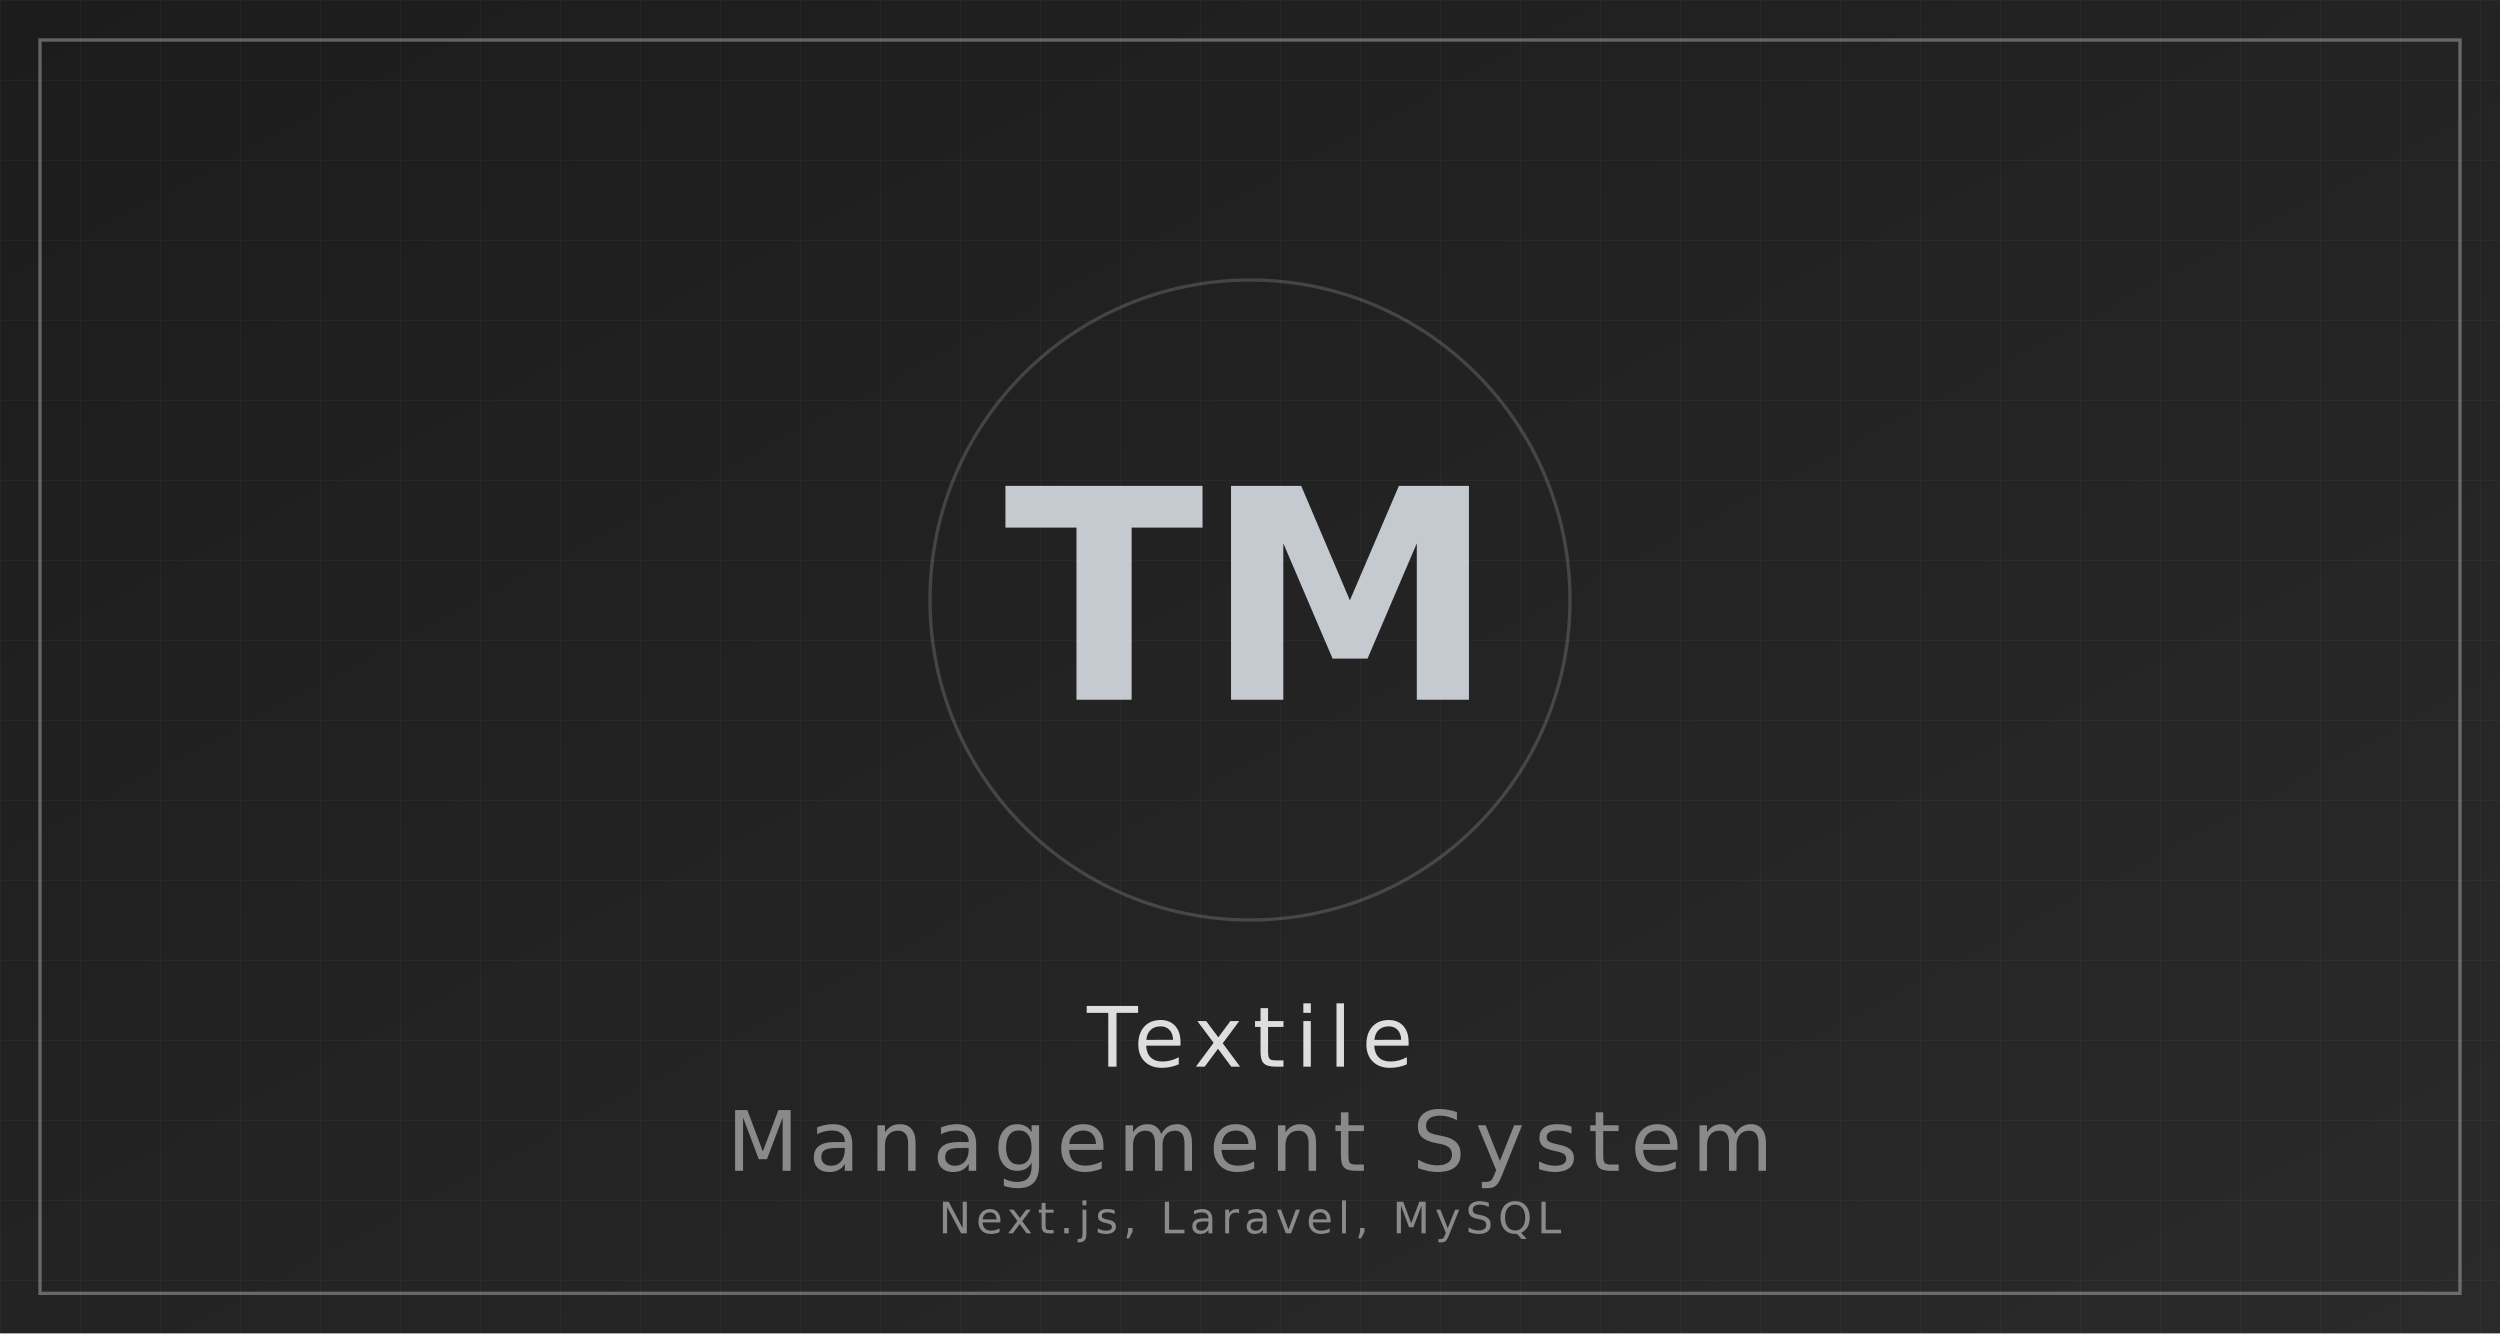
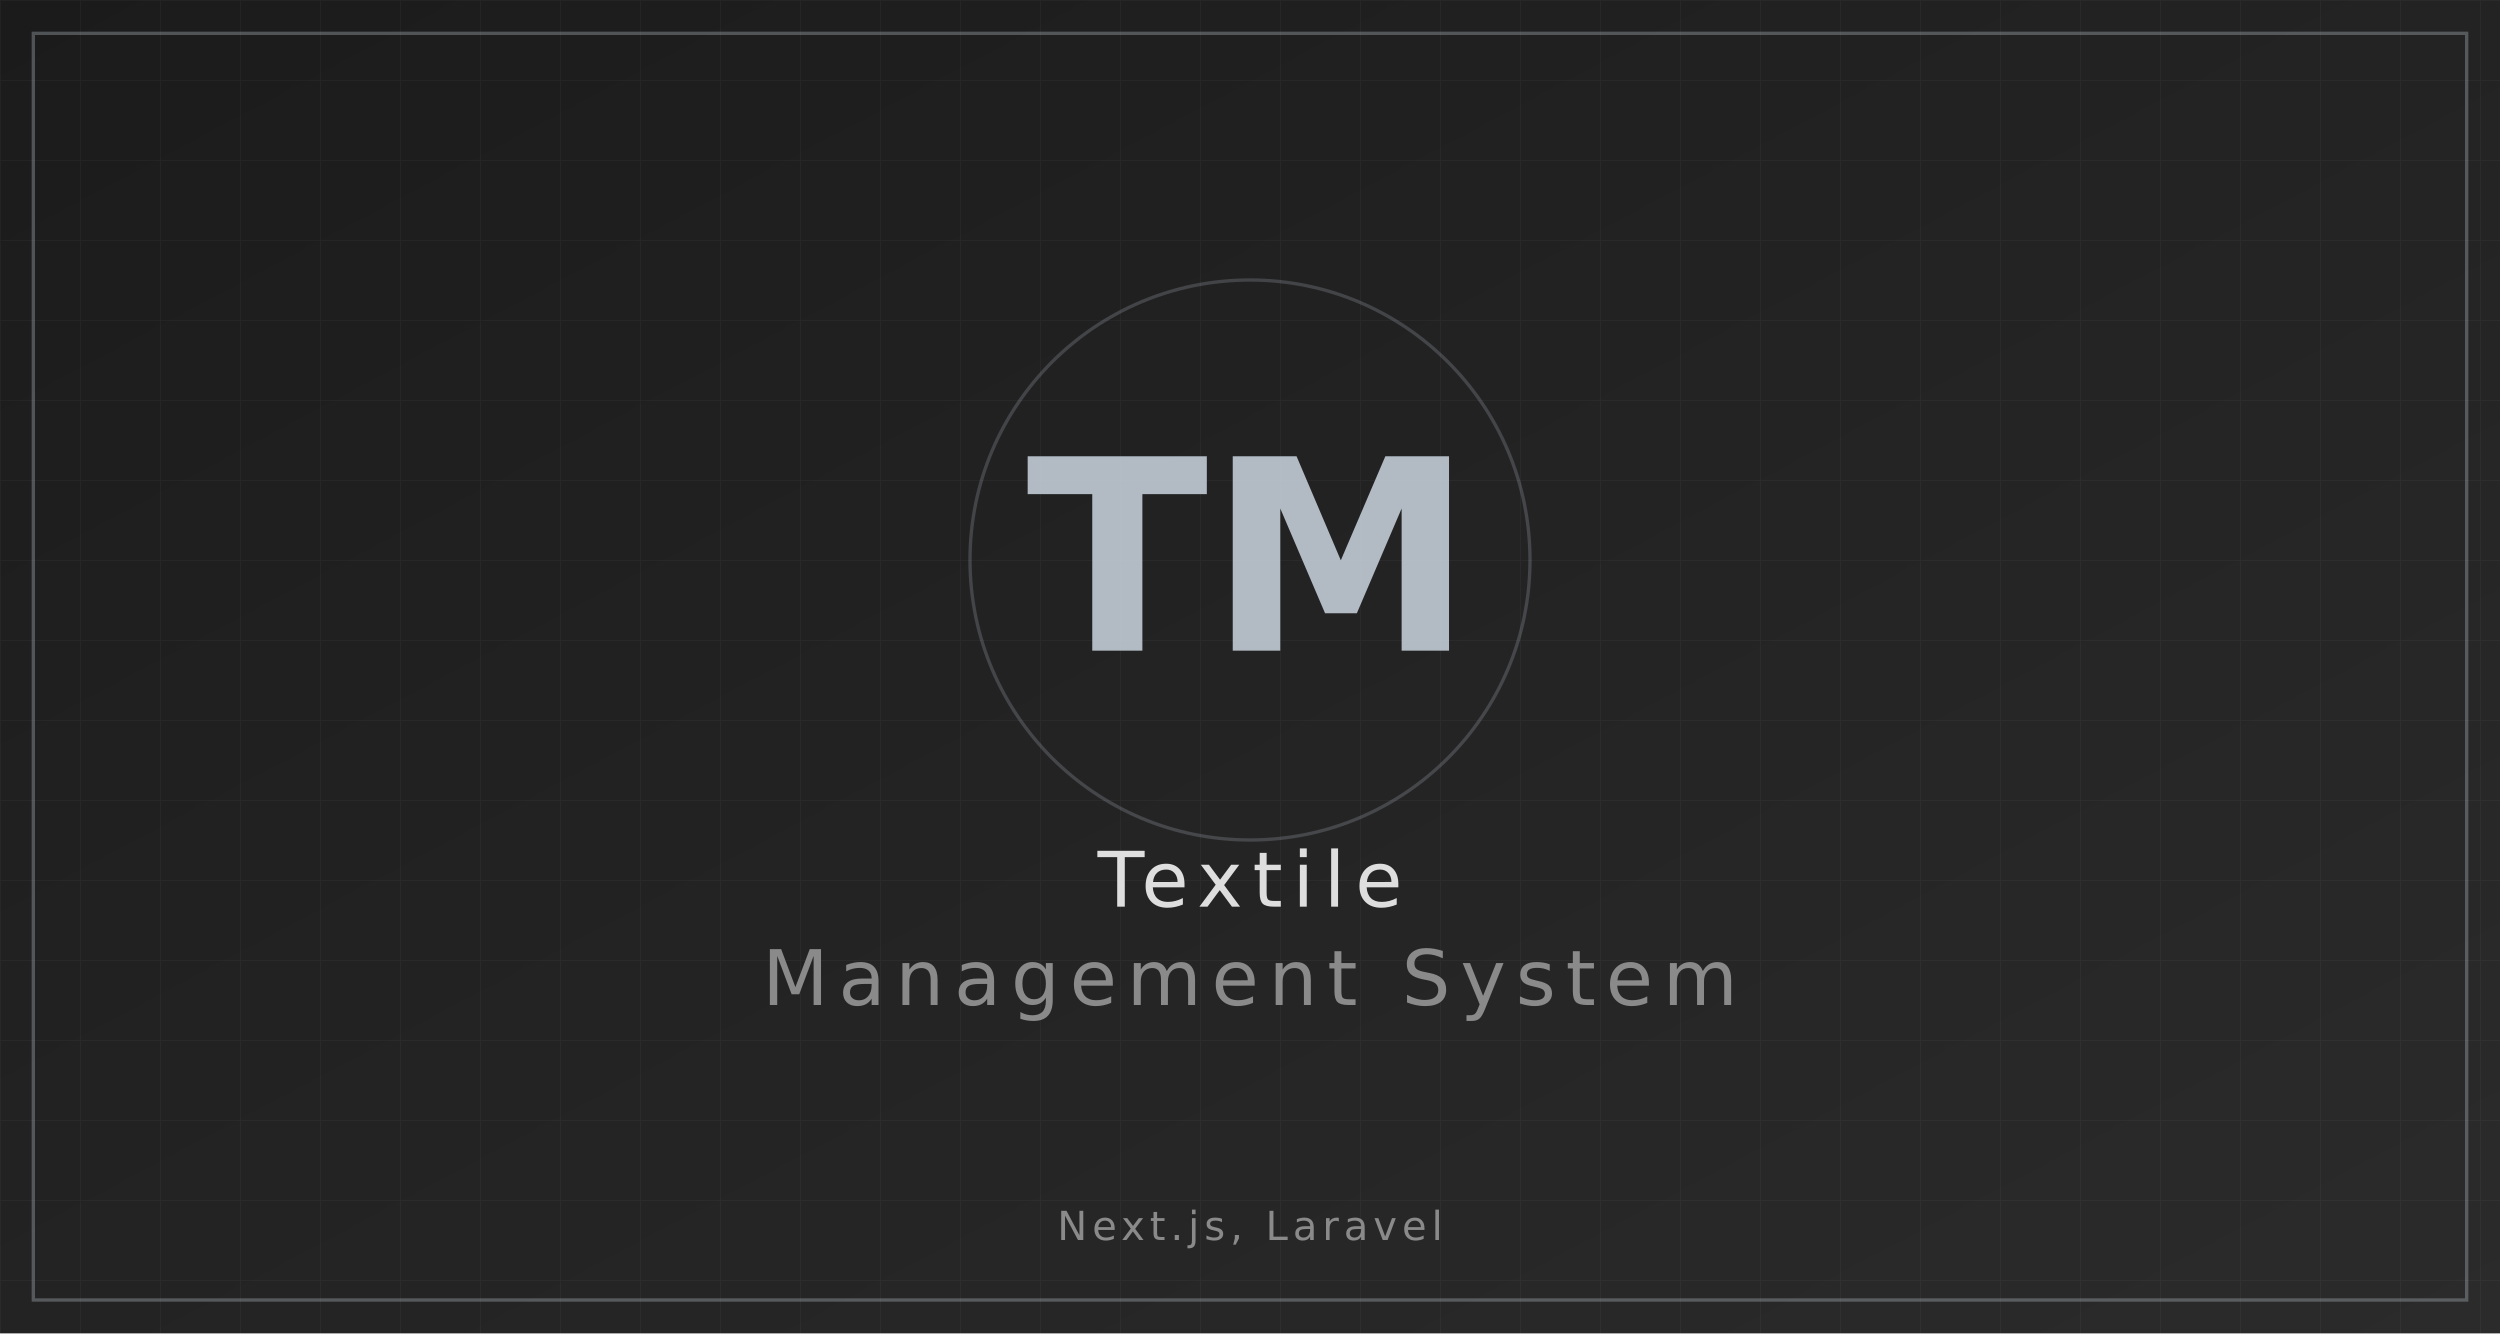
<svg xmlns="http://www.w3.org/2000/svg" width="1500" height="800" viewBox="0 0 1500 800" role="img" aria-label="Textile Management System">
  <defs>
    <linearGradient id="bg" x1="0" y1="0" x2="1" y2="1">
-       <stop offset="0%" stop-color="#1c1c1c" />
-       <stop offset="100%" stop-color="#2a2a2a" />
+       <stop offset="0%" stop-color="#1b1b1b" />
+       <stop offset="100%" stop-color="#2b2b2b" />
    </linearGradient>
    <pattern id="grid" width="48" height="48" patternUnits="userSpaceOnUse">
      <path d="M48 0H0V48" fill="none" stroke="#ffffff" stroke-opacity="0.04" stroke-width="1" />
    </pattern>
  </defs>
  <rect width="1500" height="800" fill="url(#bg)" />
  <rect width="1500" height="800" fill="url(#grid)" />
-   <rect x="24" y="24" width="1452" height="752" fill="none" stroke="#E2E8F0" stroke-opacity="0.35" stroke-width="2" />
-   <circle cx="750" cy="360" r="192" fill="none" stroke="#E2E8F0" stroke-opacity="0.18" stroke-width="2" />
-   <text x="750" y="419.84" text-anchor="middle" font-family="Verdana, DejaVu Sans, sans-serif" font-size="176" font-weight="bold" fill="#E2E8F0" fill-opacity="0.85">TM</text>
-   <text x="750" y="640" text-anchor="middle" font-family="Verdana, DejaVu Sans, sans-serif" font-size="50" letter-spacing="6" fill="#DEDEDE">Textile</text>
-   <text x="750" y="702.5" text-anchor="middle" font-family="Verdana, DejaVu Sans, sans-serif" font-size="50" letter-spacing="6" fill="#8A8A8A">Management System</text>
-   <text x="750" y="740" text-anchor="middle" font-family="Verdana, DejaVu Sans, sans-serif" font-size="26" letter-spacing="3" fill="#8A8A8A">Next.js, Laravel, MySQL</text>
+   <rect x="20" y="20" width="1460" height="760" fill="none" stroke="#CBD5E1" stroke-opacity="0.3" stroke-width="2" />
+   <circle cx="750" cy="336" r="168" fill="none" stroke="#CBD5E1" stroke-opacity="0.2" stroke-width="2" />
+   <text x="750" y="390.4" text-anchor="middle" font-family="Verdana, DejaVu Sans, sans-serif" font-size="160" font-weight="bold" fill="#CBD5E1" fill-opacity="0.85">TM</text>
+   <text x="750" y="544" text-anchor="middle" font-family="Verdana, DejaVu Sans, sans-serif" font-size="46" letter-spacing="6" fill="#DEDEDE">Textile</text>
+   <text x="750" y="603" text-anchor="middle" font-family="Verdana, DejaVu Sans, sans-serif" font-size="46" letter-spacing="6" fill="#8A8A8A">Management System</text>
+   <text x="750" y="744" text-anchor="middle" font-family="Verdana, DejaVu Sans, sans-serif" font-size="24" letter-spacing="3" fill="#8A8A8A">Next.js, Laravel</text>
</svg>
